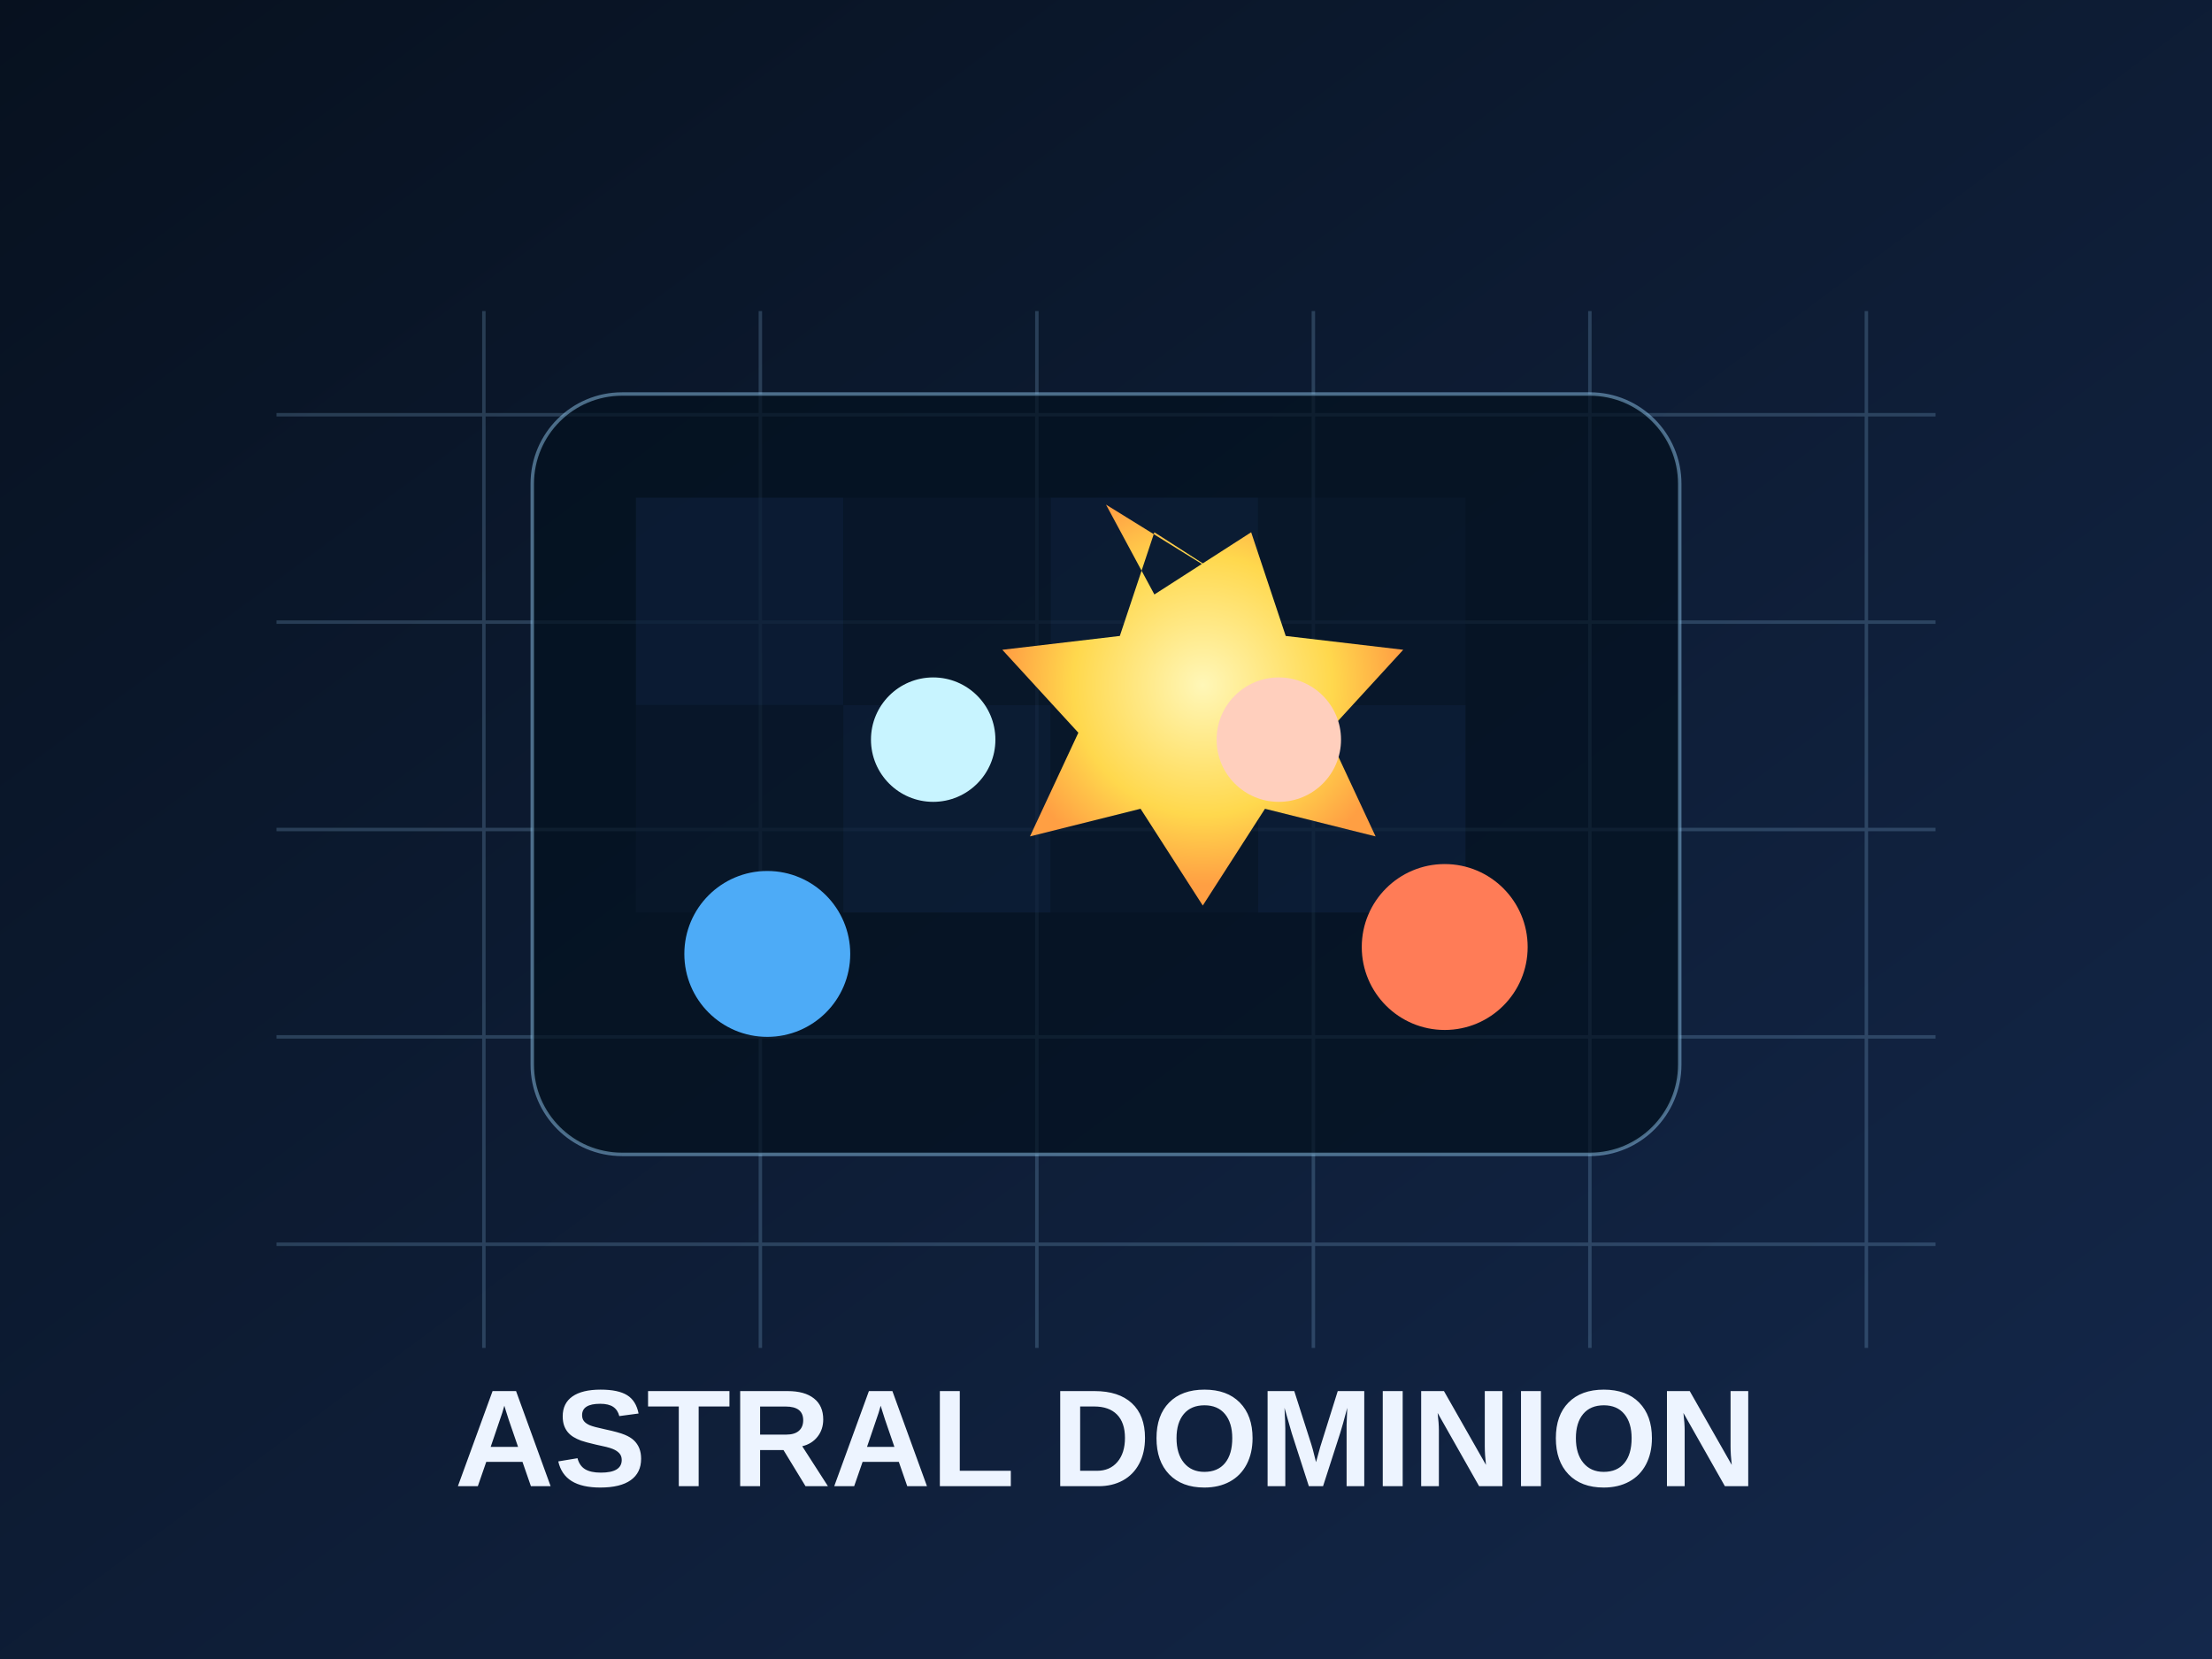
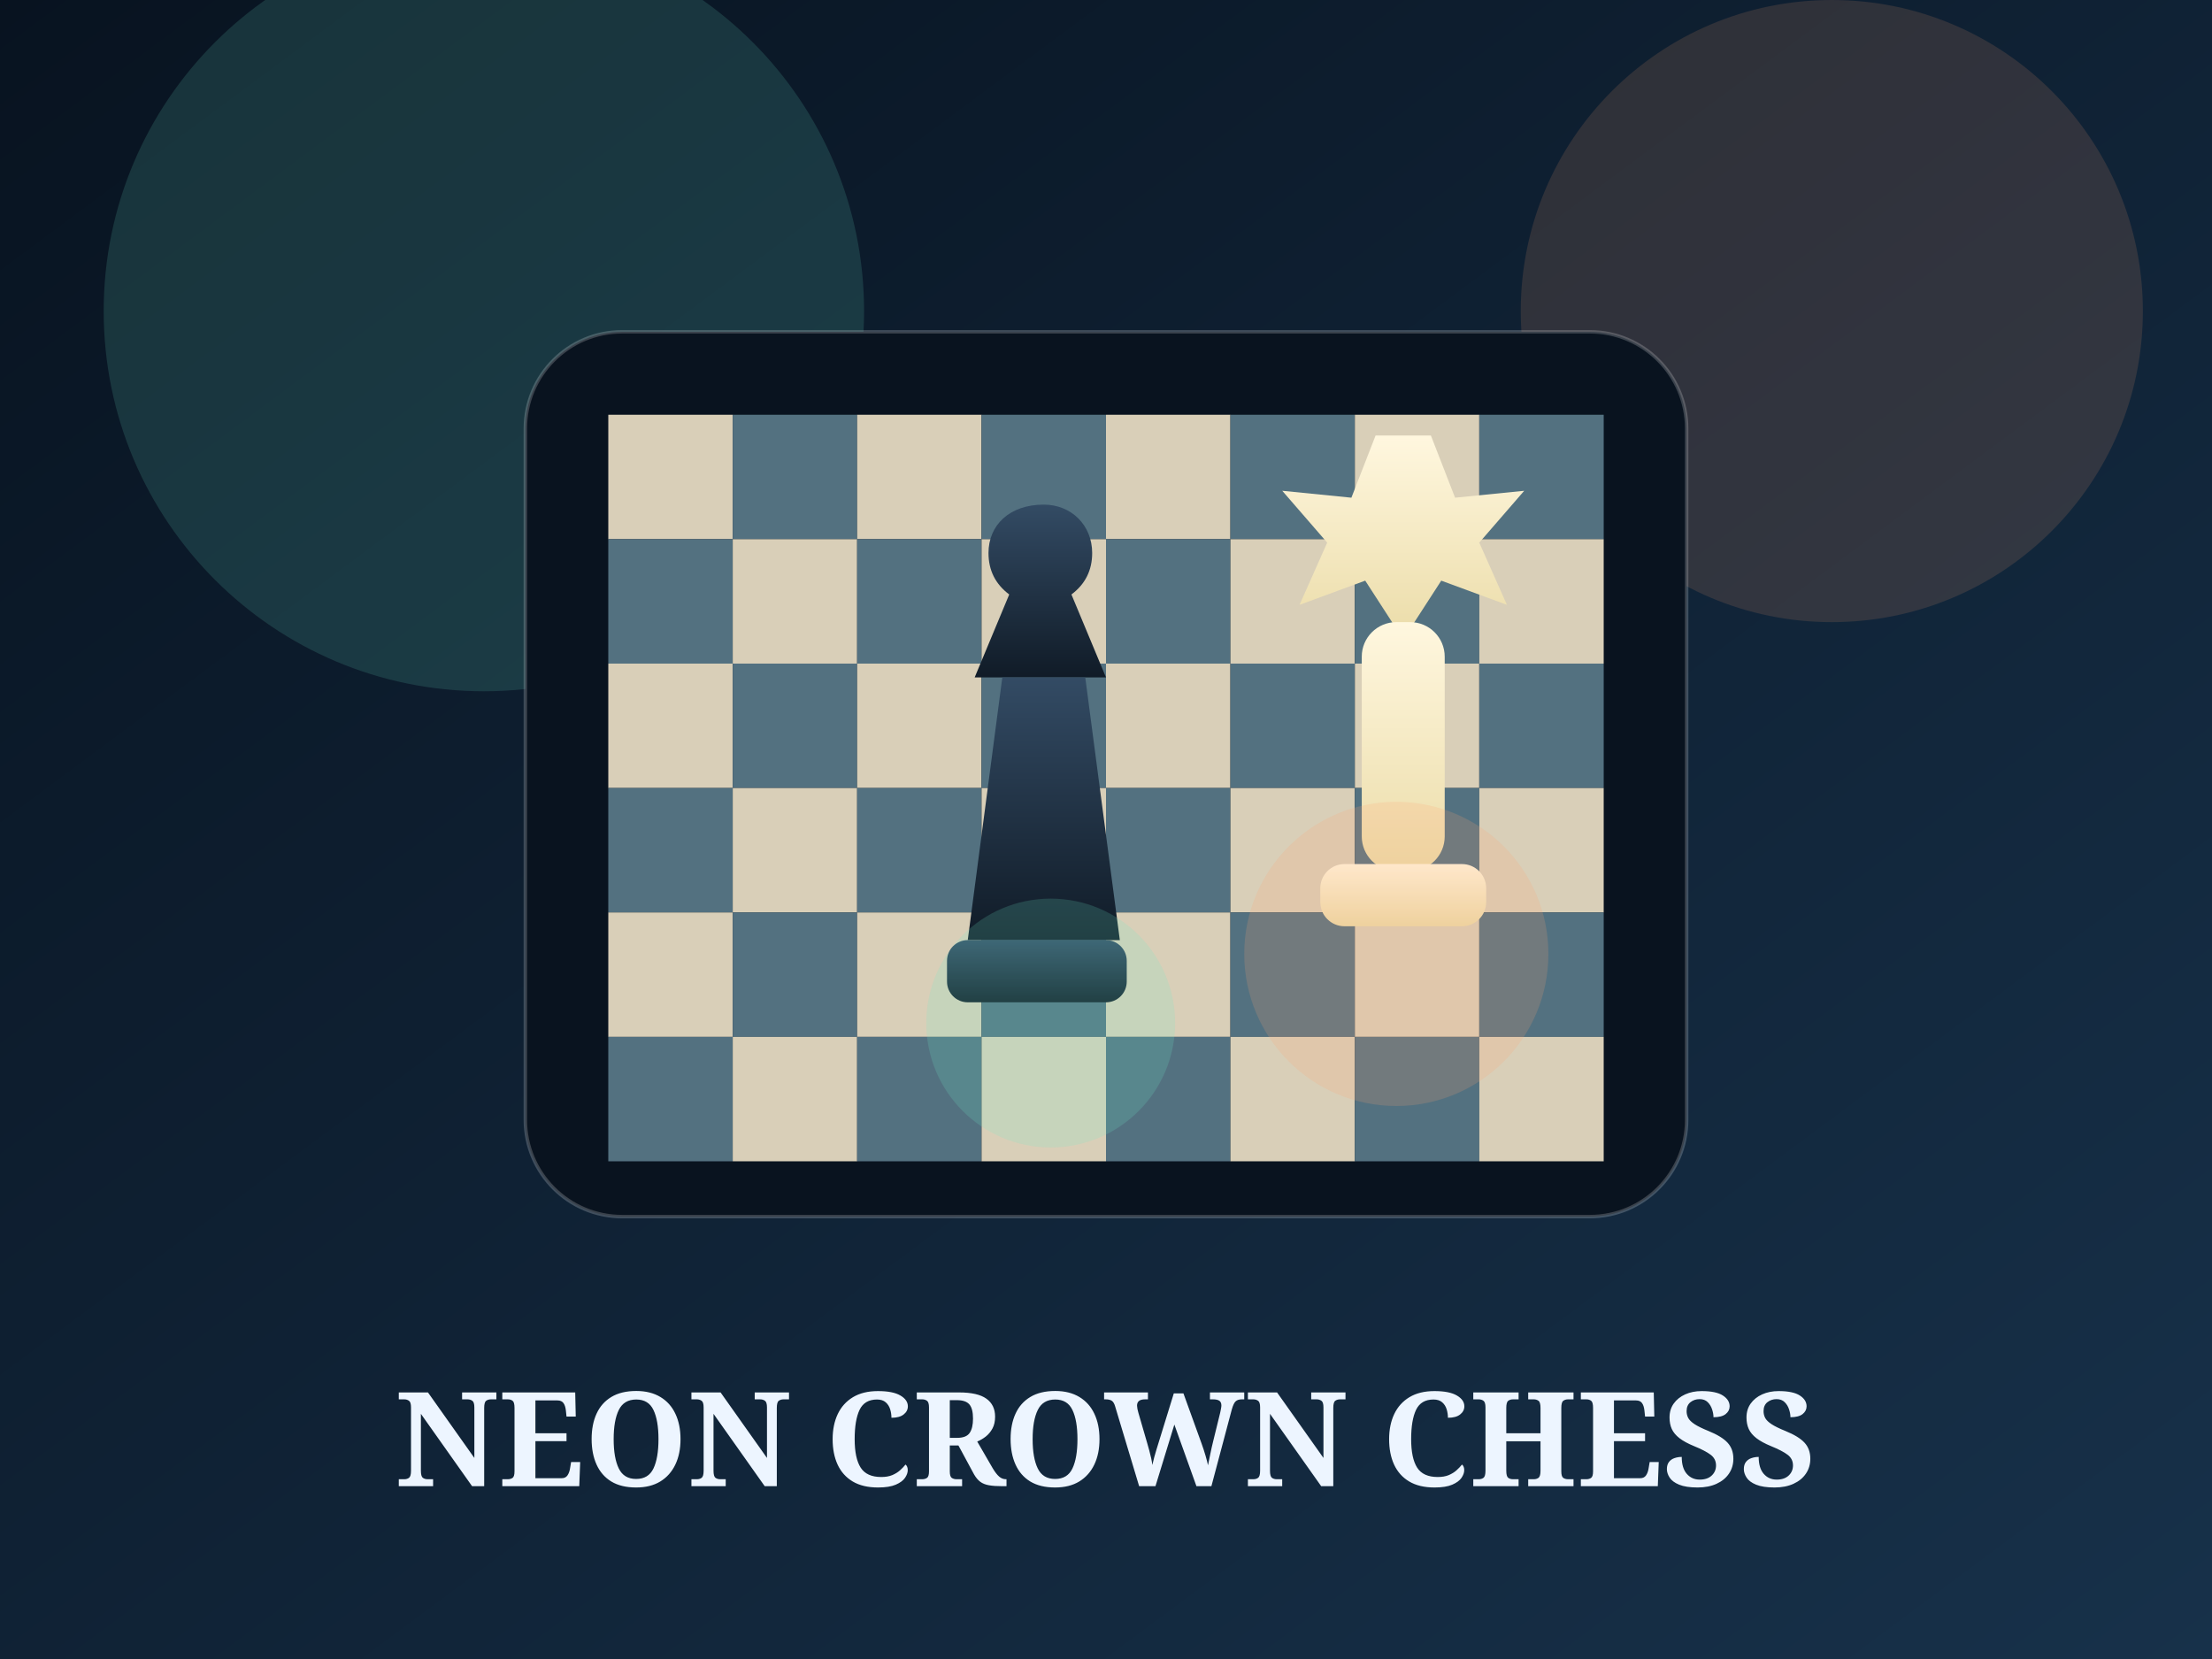
<svg xmlns="http://www.w3.org/2000/svg" viewBox="0 0 640 480" role="img" aria-labelledby="title desc">
  <defs>
    <linearGradient id="bg" x1="0" y1="0" x2="1" y2="1">
-       <stop offset="0%" stop-color="#07111f" />
-       <stop offset="100%" stop-color="#14284b" />
+       <stop offset="0%" stop-color="#081320" />
+       <stop offset="100%" stop-color="#17314a" />
    </linearGradient>
-     <radialGradient id="glow" cx="50%" cy="45%" r="50%">
-       <stop offset="0%" stop-color="#fff7b8" />
-       <stop offset="65%" stop-color="#ffd84d" />
-       <stop offset="100%" stop-color="#ff9f43" />
-     </radialGradient>
+     <linearGradient id="whitePiece" x1="0" y1="0" x2="0" y2="1">
+       <stop offset="0%" stop-color="#fff7df" />
+       <stop offset="100%" stop-color="#ebdca8" />
+     </linearGradient>
+     <linearGradient id="blackPiece" x1="0" y1="0" x2="0" y2="1">
+       <stop offset="0%" stop-color="#334b64" />
+       <stop offset="100%" stop-color="#101b27" />
+     </linearGradient>
  </defs>
  <rect width="640" height="480" fill="url(#bg)" />
-   <g opacity="0.2" stroke="#9ed8ff">
-     <path d="M80 120H560" />
-     <path d="M80 180H560" />
-     <path d="M80 240H560" />
-     <path d="M80 300H560" />
-     <path d="M80 360H560" />
-     <path d="M140 90V390" />
-     <path d="M220 90V390" />
-     <path d="M300 90V390" />
-     <path d="M380 90V390" />
-     <path d="M460 90V390" />
-     <path d="M540 90V390" />
+   <circle cx="140" cy="90" r="110" fill="#6ee7c8" opacity="0.15" />
+   <circle cx="530" cy="90" r="90" fill="#ff9f6e" opacity="0.14" />
+   <g transform="translate(152 96)">
+     <rect width="336" height="256" rx="28" fill="#09131f" stroke="rgba(255,255,255,0.2)" />
+     <g opacity="0.92">
+       <rect x="24" y="24" width="36" height="36" fill="#eadfc5" />
+       <rect x="60" y="24" width="36" height="36" fill="#597989" />
+       <rect x="96" y="24" width="36" height="36" fill="#eadfc5" />
+       <rect x="132" y="24" width="36" height="36" fill="#597989" />
+       <rect x="168" y="24" width="36" height="36" fill="#eadfc5" />
+       <rect x="204" y="24" width="36" height="36" fill="#597989" />
+       <rect x="240" y="24" width="36" height="36" fill="#eadfc5" />
+       <rect x="276" y="24" width="36" height="36" fill="#597989" />
+       <rect x="24" y="60" width="36" height="36" fill="#597989" />
+       <rect x="60" y="60" width="36" height="36" fill="#eadfc5" />
+       <rect x="96" y="60" width="36" height="36" fill="#597989" />
+       <rect x="132" y="60" width="36" height="36" fill="#eadfc5" />
+       <rect x="168" y="60" width="36" height="36" fill="#597989" />
+       <rect x="204" y="60" width="36" height="36" fill="#eadfc5" />
+       <rect x="240" y="60" width="36" height="36" fill="#597989" />
+       <rect x="276" y="60" width="36" height="36" fill="#eadfc5" />
+       <rect x="24" y="96" width="36" height="36" fill="#eadfc5" />
+       <rect x="60" y="96" width="36" height="36" fill="#597989" />
+       <rect x="96" y="96" width="36" height="36" fill="#eadfc5" />
+       <rect x="132" y="96" width="36" height="36" fill="#597989" />
+       <rect x="168" y="96" width="36" height="36" fill="#eadfc5" />
+       <rect x="204" y="96" width="36" height="36" fill="#597989" />
+       <rect x="240" y="96" width="36" height="36" fill="#eadfc5" />
+       <rect x="276" y="96" width="36" height="36" fill="#597989" />
+       <rect x="24" y="132" width="36" height="36" fill="#597989" />
+       <rect x="60" y="132" width="36" height="36" fill="#eadfc5" />
+       <rect x="96" y="132" width="36" height="36" fill="#597989" />
+       <rect x="132" y="132" width="36" height="36" fill="#eadfc5" />
+       <rect x="168" y="132" width="36" height="36" fill="#597989" />
+       <rect x="204" y="132" width="36" height="36" fill="#eadfc5" />
+       <rect x="240" y="132" width="36" height="36" fill="#597989" />
+       <rect x="276" y="132" width="36" height="36" fill="#eadfc5" />
+       <rect x="24" y="168" width="36" height="36" fill="#eadfc5" />
+       <rect x="60" y="168" width="36" height="36" fill="#597989" />
+       <rect x="96" y="168" width="36" height="36" fill="#eadfc5" />
+       <rect x="132" y="168" width="36" height="36" fill="#597989" />
+       <rect x="168" y="168" width="36" height="36" fill="#eadfc5" />
+       <rect x="204" y="168" width="36" height="36" fill="#597989" />
+       <rect x="240" y="168" width="36" height="36" fill="#eadfc5" />
+       <rect x="276" y="168" width="36" height="36" fill="#597989" />
+       <rect x="24" y="204" width="36" height="36" fill="#597989" />
+       <rect x="60" y="204" width="36" height="36" fill="#eadfc5" />
+       <rect x="96" y="204" width="36" height="36" fill="#597989" />
+       <rect x="132" y="204" width="36" height="36" fill="#eadfc5" />
+       <rect x="168" y="204" width="36" height="36" fill="#597989" />
+       <rect x="204" y="204" width="36" height="36" fill="#eadfc5" />
+       <rect x="240" y="204" width="36" height="36" fill="#597989" />
+       <rect x="276" y="204" width="36" height="36" fill="#eadfc5" />
+     </g>
+     <g transform="translate(92 30)">
+       <path d="M58 20c8 0 14 6 14 14 0 5-2 9-6 12l10 24H38l10-24c-4-3-6-7-6-12 0-8 6-14 16-14z" fill="url(#blackPiece)" />
+       <path d="M46 70h24l10 76H36z" fill="url(#blackPiece)" />
+       <rect x="30" y="146" width="52" height="18" rx="6" fill="url(#blackPiece)" />
+       <path d="M170 0l7 18 20-2-13 15 8 18-19-7-11 17-11-17-19 7 8-18-13-15 20 2 7-18z" fill="url(#whitePiece)" />
+       <rect x="150" y="54" width="24" height="72" rx="10" fill="url(#whitePiece)" />
+       <rect x="138" y="124" width="48" height="18" rx="7" fill="url(#whitePiece)" />
+       <circle cx="60" cy="170" r="36" fill="#6ee7c8" opacity="0.18" />
+       <circle cx="160" cy="150" r="44" fill="#ff9f6e" opacity="0.18" />
+     </g>
  </g>
-   <rect x="154" y="114" width="332" height="220" rx="26" fill="rgba(4,17,31,0.72)" stroke="rgba(158,216,255,0.45)" />
-   <g opacity="0.3">
-     <rect x="184" y="144" width="60" height="60" fill="#173056" />
-     <rect x="244" y="144" width="60" height="60" fill="#0c1d35" />
-     <rect x="304" y="144" width="60" height="60" fill="#173056" />
-     <rect x="364" y="144" width="60" height="60" fill="#0c1d35" />
-     <rect x="184" y="204" width="60" height="60" fill="#0c1d35" />
-     <rect x="244" y="204" width="60" height="60" fill="#173056" />
-     <rect x="304" y="204" width="60" height="60" fill="#0c1d35" />
-     <rect x="364" y="204" width="60" height="60" fill="#173056" />
-   </g>
-   <path d="M320 146l14 26 28-18 10 30 34 4-22 24 14 30-32-8-18 28-18-28-32 8 14-30-22-24 34-4 10-30 28 18z" fill="url(#glow)" />
-   <circle cx="222" cy="276" r="24" fill="#4dabf7" />
-   <circle cx="418" cy="274" r="24" fill="#ff7c57" />
-   <circle cx="270" cy="214" r="18" fill="#c8f4ff" />
-   <circle cx="370" cy="214" r="18" fill="#ffcfbd" />
-   <text x="320" y="430" fill="#edf4ff" text-anchor="middle" font-family="Arial, sans-serif" font-size="40" font-weight="700">ASTRAL DOMINION</text>
+   <text x="320" y="430" fill="#edf5ff" text-anchor="middle" font-family="Georgia, serif" font-size="38" font-weight="700">NEON CROWN CHESS</text>
</svg>
